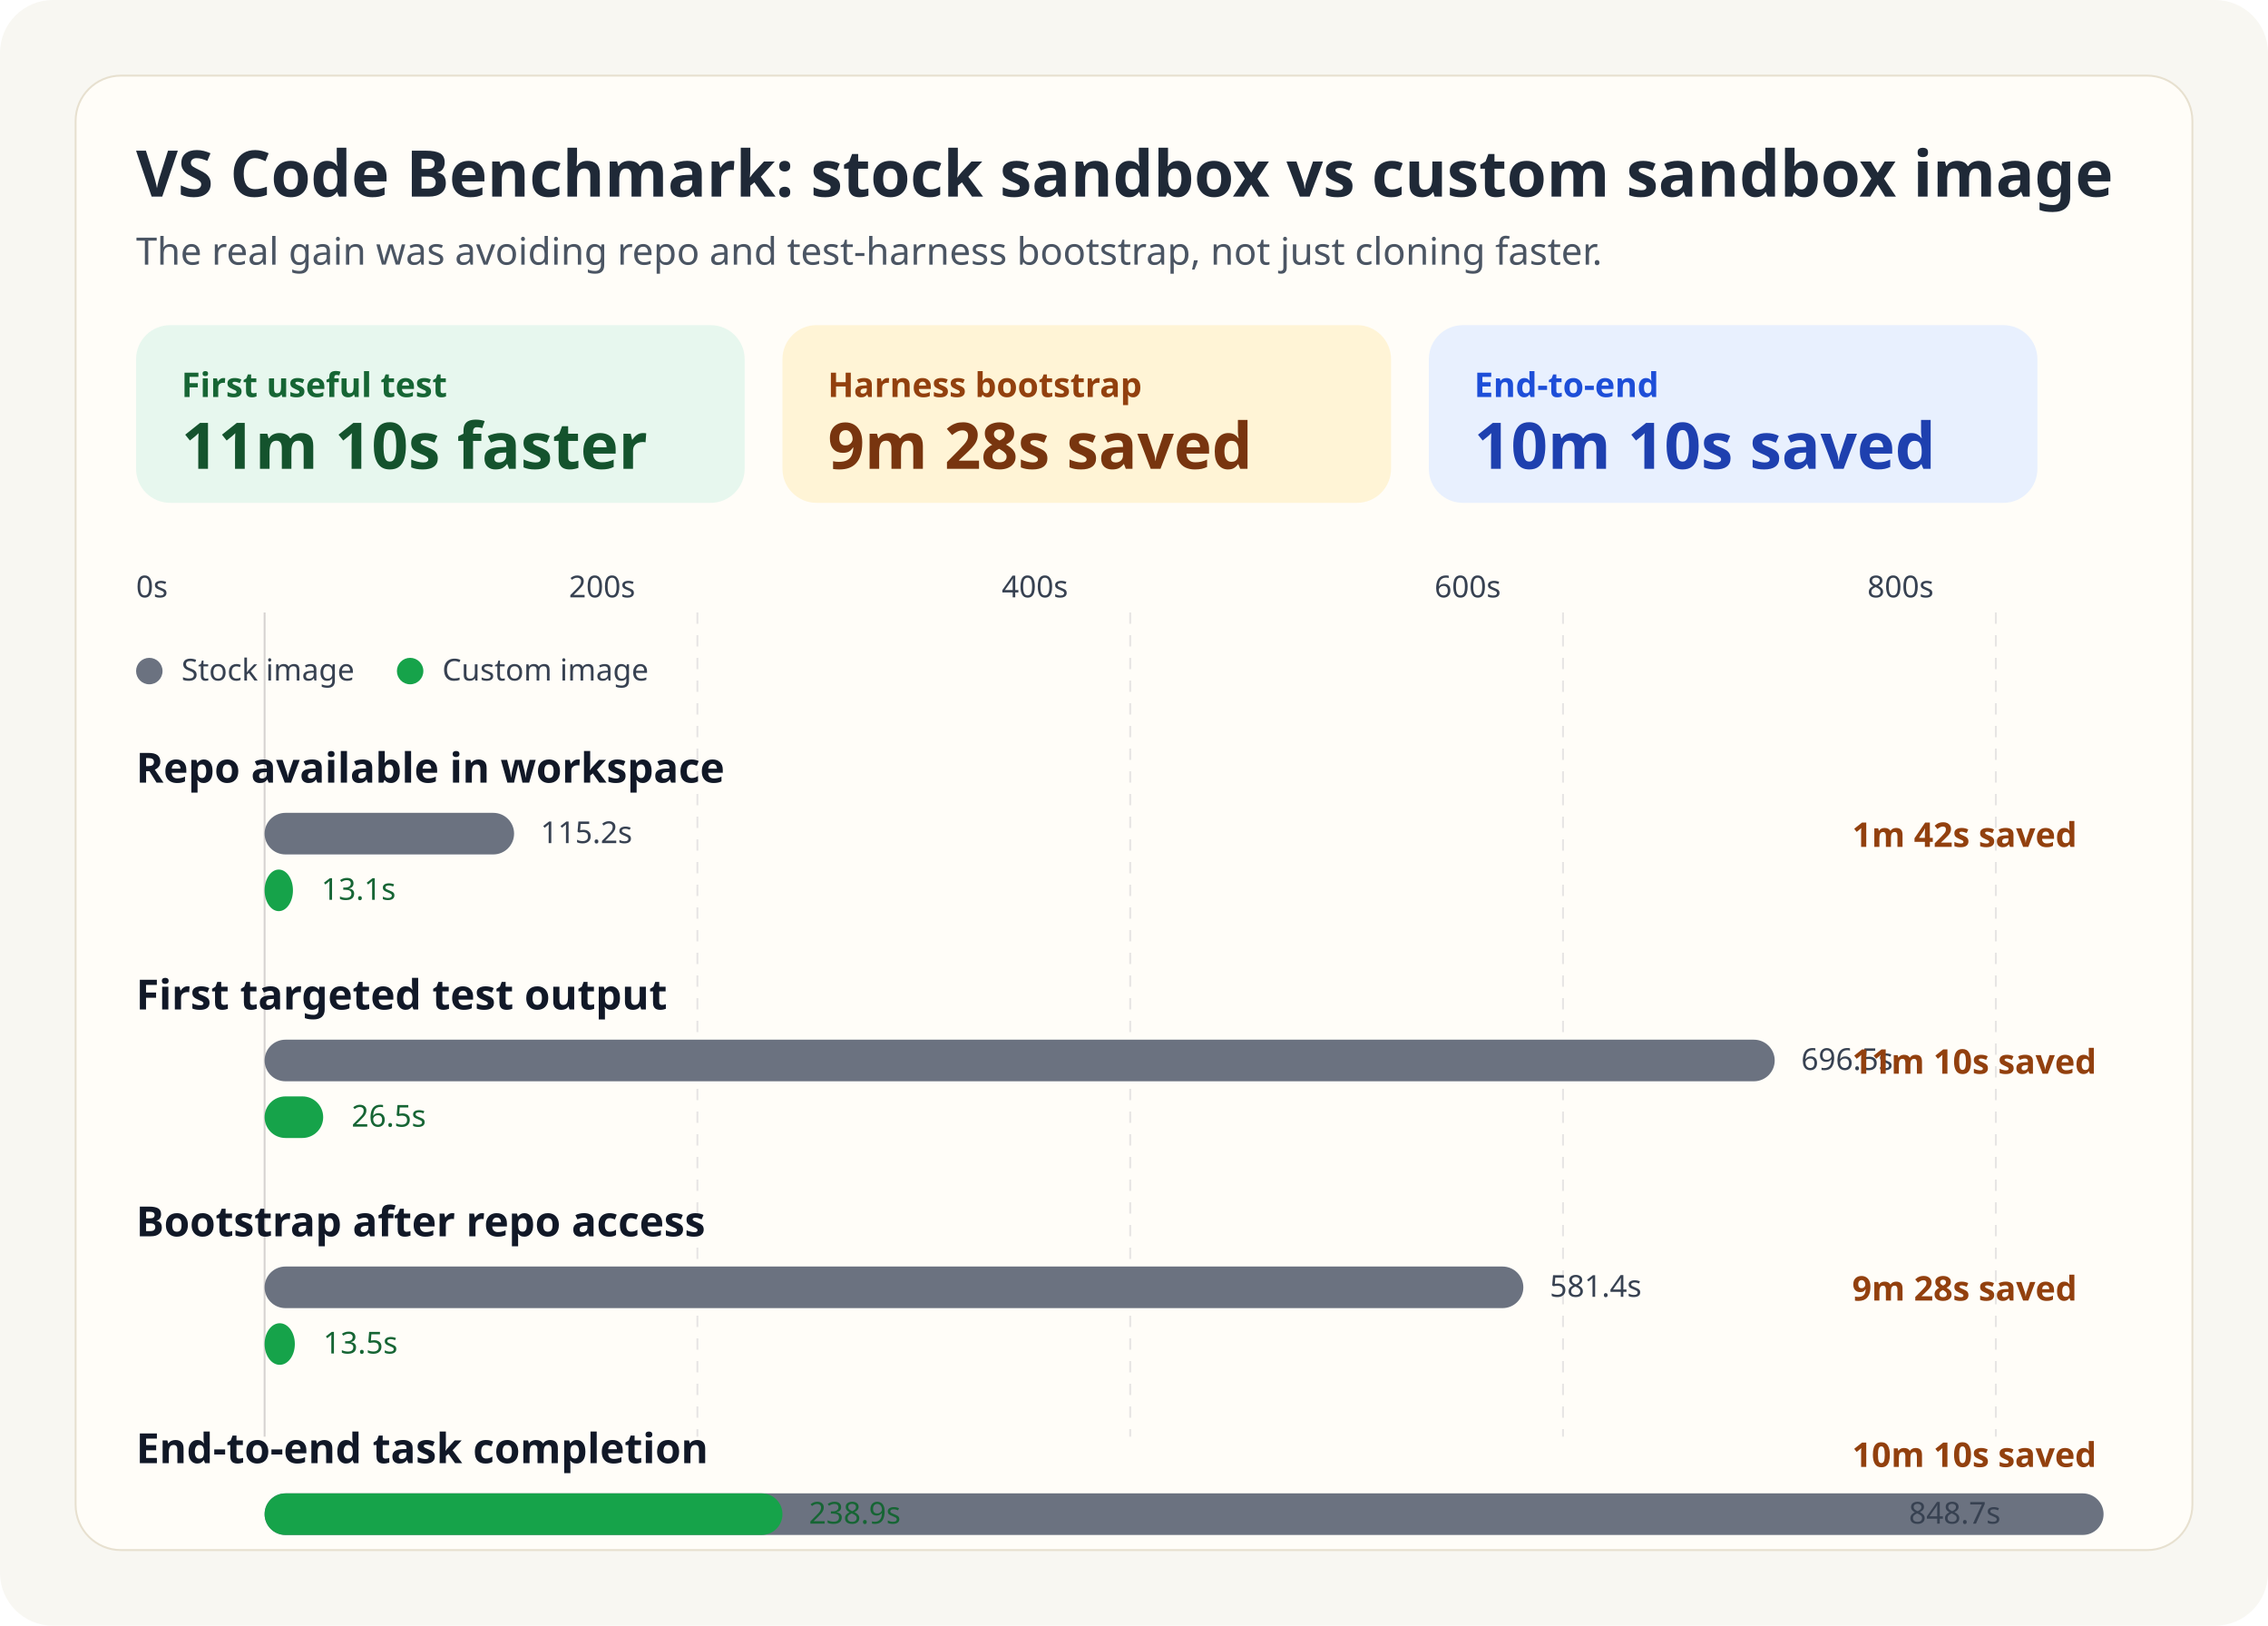
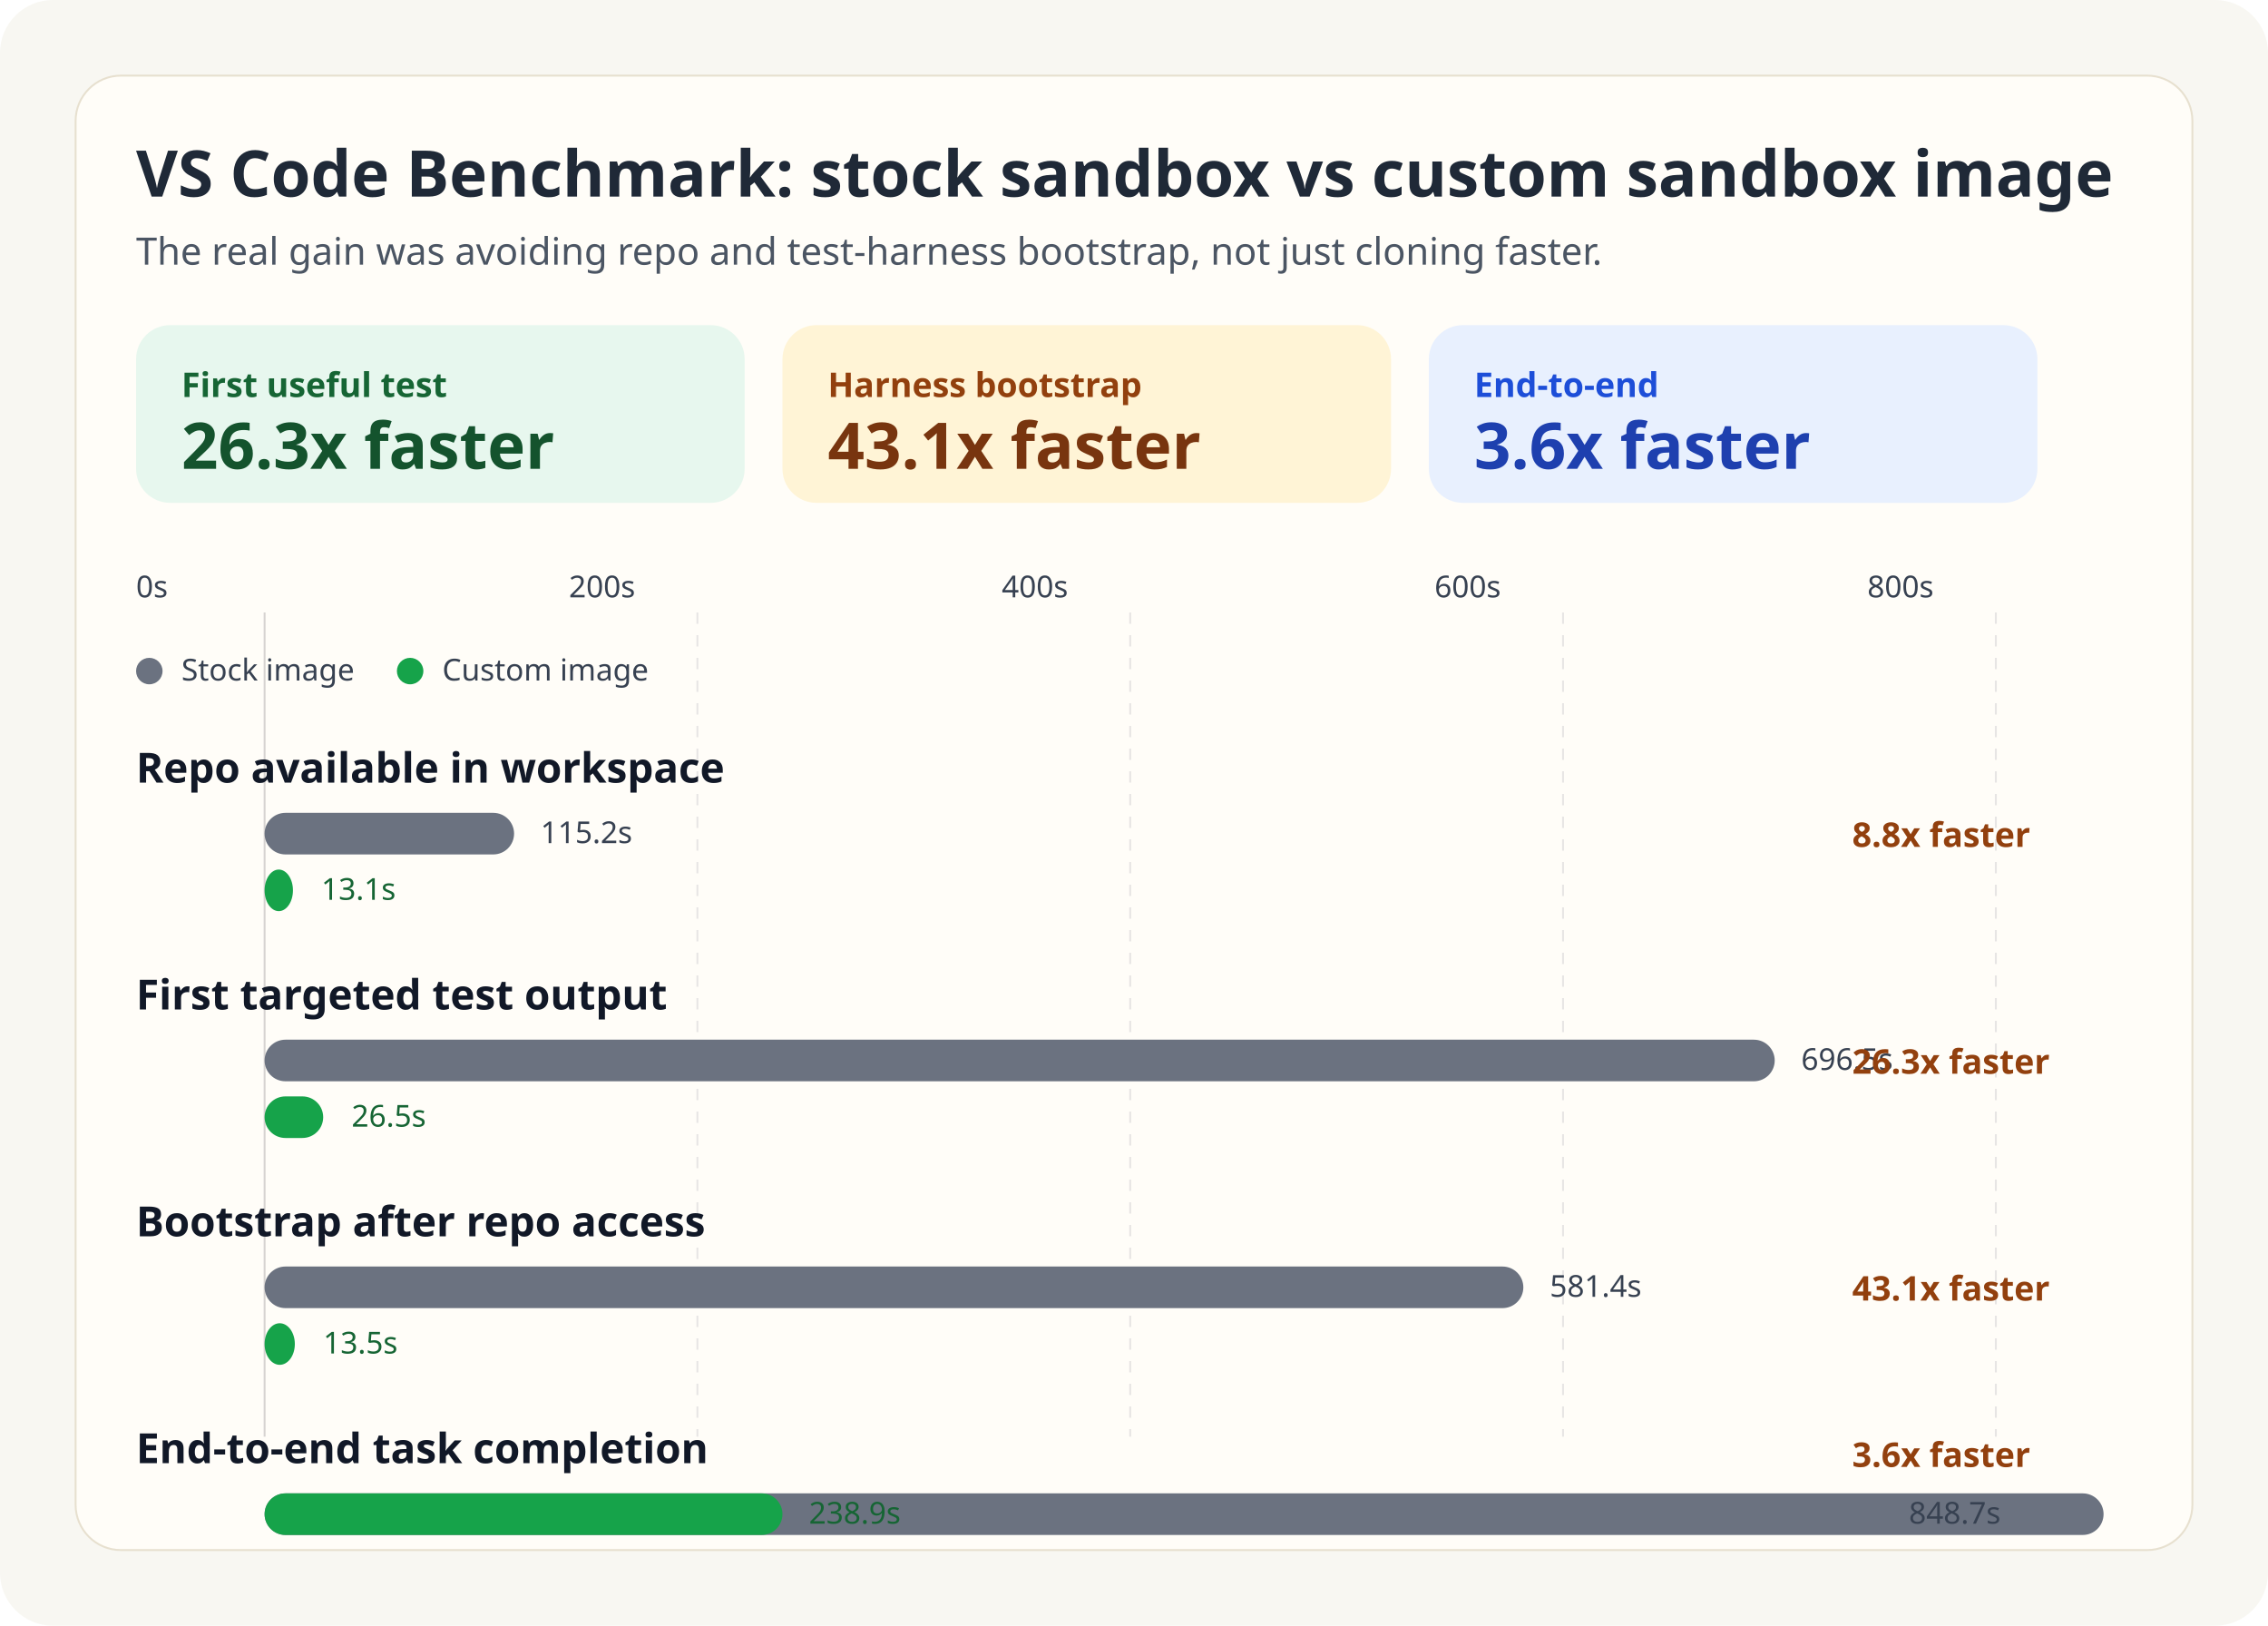
<svg xmlns="http://www.w3.org/2000/svg" width="1200" height="860" viewBox="0 0 1200 860" fill="none" role="img" aria-labelledby="title desc">
  <rect width="1200" height="860" rx="28" fill="#F8F7F2" />
  <rect x="40" y="40" width="1120" height="780" rx="24" fill="#FFFDF8" stroke="#E7E0CF" />
  <text x="72" y="104" fill="#1F2937" font-family="ui-sans-serif, system-ui, sans-serif" font-size="34" font-weight="700">VS Code Benchmark: stock sandbox vs custom sandbox image</text>
  <text x="72" y="140" fill="#4B5563" font-family="ui-sans-serif, system-ui, sans-serif" font-size="20">The real gain was avoiding repo and test-harness bootstrap, not just cloning faster.</text>
  <rect x="72" y="172" width="322" height="94" rx="18" fill="#E7F7EE" />
  <text x="96" y="210" fill="#166534" font-family="ui-sans-serif, system-ui, sans-serif" font-size="18" font-weight="700">First useful test</text>
-   <text x="96" y="248" fill="#14532D" font-family="ui-sans-serif, system-ui, sans-serif" font-size="34" font-weight="800">11m 10s faster</text>
+   <text x="96" y="248" fill="#14532D" font-family="ui-sans-serif, system-ui, sans-serif" font-size="34" font-weight="800">26.3x faster</text>
  <rect x="414" y="172" width="322" height="94" rx="18" fill="#FFF4D6" />
  <text x="438" y="210" fill="#92400E" font-family="ui-sans-serif, system-ui, sans-serif" font-size="18" font-weight="700">Harness bootstrap</text>
-   <text x="438" y="248" fill="#78350F" font-family="ui-sans-serif, system-ui, sans-serif" font-size="34" font-weight="800">9m 28s saved</text>
+   <text x="438" y="248" fill="#78350F" font-family="ui-sans-serif, system-ui, sans-serif" font-size="34" font-weight="800">43.1x faster</text>
  <rect x="756" y="172" width="322" height="94" rx="18" fill="#E8F0FE" />
  <text x="780" y="210" fill="#1D4ED8" font-family="ui-sans-serif, system-ui, sans-serif" font-size="18" font-weight="700">End-to-end</text>
-   <text x="780" y="248" fill="#1E40AF" font-family="ui-sans-serif, system-ui, sans-serif" font-size="34" font-weight="800">10m 10s saved</text>
+   <text x="780" y="248" fill="#1E40AF" font-family="ui-sans-serif, system-ui, sans-serif" font-size="34" font-weight="800">3.6x faster</text>
  <text x="72" y="316" fill="#374151" font-family="ui-sans-serif, system-ui, sans-serif" font-size="16">0s</text>
  <text x="301" y="316" fill="#374151" font-family="ui-sans-serif, system-ui, sans-serif" font-size="16">200s</text>
  <text x="530" y="316" fill="#374151" font-family="ui-sans-serif, system-ui, sans-serif" font-size="16">400s</text>
  <text x="759" y="316" fill="#374151" font-family="ui-sans-serif, system-ui, sans-serif" font-size="16">600s</text>
  <text x="988" y="316" fill="#374151" font-family="ui-sans-serif, system-ui, sans-serif" font-size="16">800s</text>
  <line x1="140" y1="324" x2="140" y2="760" stroke="#D6D3D1" />
  <line x1="369" y1="324" x2="369" y2="760" stroke="#E7E5E4" stroke-dasharray="6 6" />
  <line x1="598" y1="324" x2="598" y2="760" stroke="#E7E5E4" stroke-dasharray="6 6" />
  <line x1="827" y1="324" x2="827" y2="760" stroke="#E7E5E4" stroke-dasharray="6 6" />
  <line x1="1056" y1="324" x2="1056" y2="760" stroke="#E7E5E4" stroke-dasharray="6 6" />
  <rect x="72" y="348" width="14" height="14" rx="7" fill="#6B7280" />
  <text x="96" y="360" fill="#374151" font-family="ui-sans-serif, system-ui, sans-serif" font-size="16">Stock image</text>
  <rect x="210" y="348" width="14" height="14" rx="7" fill="#16A34A" />
  <text x="234" y="360" fill="#374151" font-family="ui-sans-serif, system-ui, sans-serif" font-size="16">Custom image</text>
  <text x="72" y="414" fill="#111827" font-family="ui-sans-serif, system-ui, sans-serif" font-size="22" font-weight="700">Repo available in workspace</text>
  <rect x="140" y="430" width="132" height="22" rx="11" fill="#6B7280" />
  <rect x="140" y="460" width="15" height="22" rx="11" fill="#16A34A" />
  <text x="286" y="446" fill="#374151" font-family="ui-sans-serif, system-ui, sans-serif" font-size="16">115.2s</text>
  <text x="170" y="476" fill="#166534" font-family="ui-sans-serif, system-ui, sans-serif" font-size="16">13.1s</text>
-   <text x="980" y="448" fill="#92400E" font-family="ui-sans-serif, system-ui, sans-serif" font-size="18" font-weight="700">1m 42s saved</text>
+   <text x="980" y="448" fill="#92400E" font-family="ui-sans-serif, system-ui, sans-serif" font-size="18" font-weight="700">8.8x faster</text>
  <text x="72" y="534" fill="#111827" font-family="ui-sans-serif, system-ui, sans-serif" font-size="22" font-weight="700">First targeted test output</text>
  <rect x="140" y="550" width="799" height="22" rx="11" fill="#6B7280" />
  <rect x="140" y="580" width="31" height="22" rx="11" fill="#16A34A" />
  <text x="953" y="566" fill="#374151" font-family="ui-sans-serif, system-ui, sans-serif" font-size="16">696.5s</text>
  <text x="186" y="596" fill="#166534" font-family="ui-sans-serif, system-ui, sans-serif" font-size="16">26.5s</text>
-   <text x="980" y="568" fill="#92400E" font-family="ui-sans-serif, system-ui, sans-serif" font-size="18" font-weight="700">11m 10s saved</text>
+   <text x="980" y="568" fill="#92400E" font-family="ui-sans-serif, system-ui, sans-serif" font-size="18" font-weight="700">26.3x faster</text>
  <text x="72" y="654" fill="#111827" font-family="ui-sans-serif, system-ui, sans-serif" font-size="22" font-weight="700">Bootstrap after repo access</text>
  <rect x="140" y="670" width="666" height="22" rx="11" fill="#6B7280" />
  <rect x="140" y="700" width="16" height="22" rx="11" fill="#16A34A" />
  <text x="820" y="686" fill="#374151" font-family="ui-sans-serif, system-ui, sans-serif" font-size="16">581.4s</text>
  <text x="171" y="716" fill="#166534" font-family="ui-sans-serif, system-ui, sans-serif" font-size="16">13.5s</text>
-   <text x="980" y="688" fill="#92400E" font-family="ui-sans-serif, system-ui, sans-serif" font-size="18" font-weight="700">9m 28s saved</text>
+   <text x="980" y="688" fill="#92400E" font-family="ui-sans-serif, system-ui, sans-serif" font-size="18" font-weight="700">43.1x faster</text>
  <text x="72" y="774" fill="#111827" font-family="ui-sans-serif, system-ui, sans-serif" font-size="22" font-weight="700">End-to-end task completion</text>
  <rect x="140" y="790" width="973" height="22" rx="11" fill="#6B7280" />
  <rect x="140" y="790" width="274" height="22" rx="11" fill="#16A34A" />
  <text x="1010" y="806" fill="#374151" font-family="ui-sans-serif, system-ui, sans-serif" font-size="16">848.7s</text>
  <text x="428" y="806" fill="#166534" font-family="ui-sans-serif, system-ui, sans-serif" font-size="16">238.9s</text>
-   <text x="980" y="776" fill="#92400E" font-family="ui-sans-serif, system-ui, sans-serif" font-size="18" font-weight="700">10m 10s saved</text>
+   <text x="980" y="776" fill="#92400E" font-family="ui-sans-serif, system-ui, sans-serif" font-size="18" font-weight="700">3.6x faster</text>
</svg>
